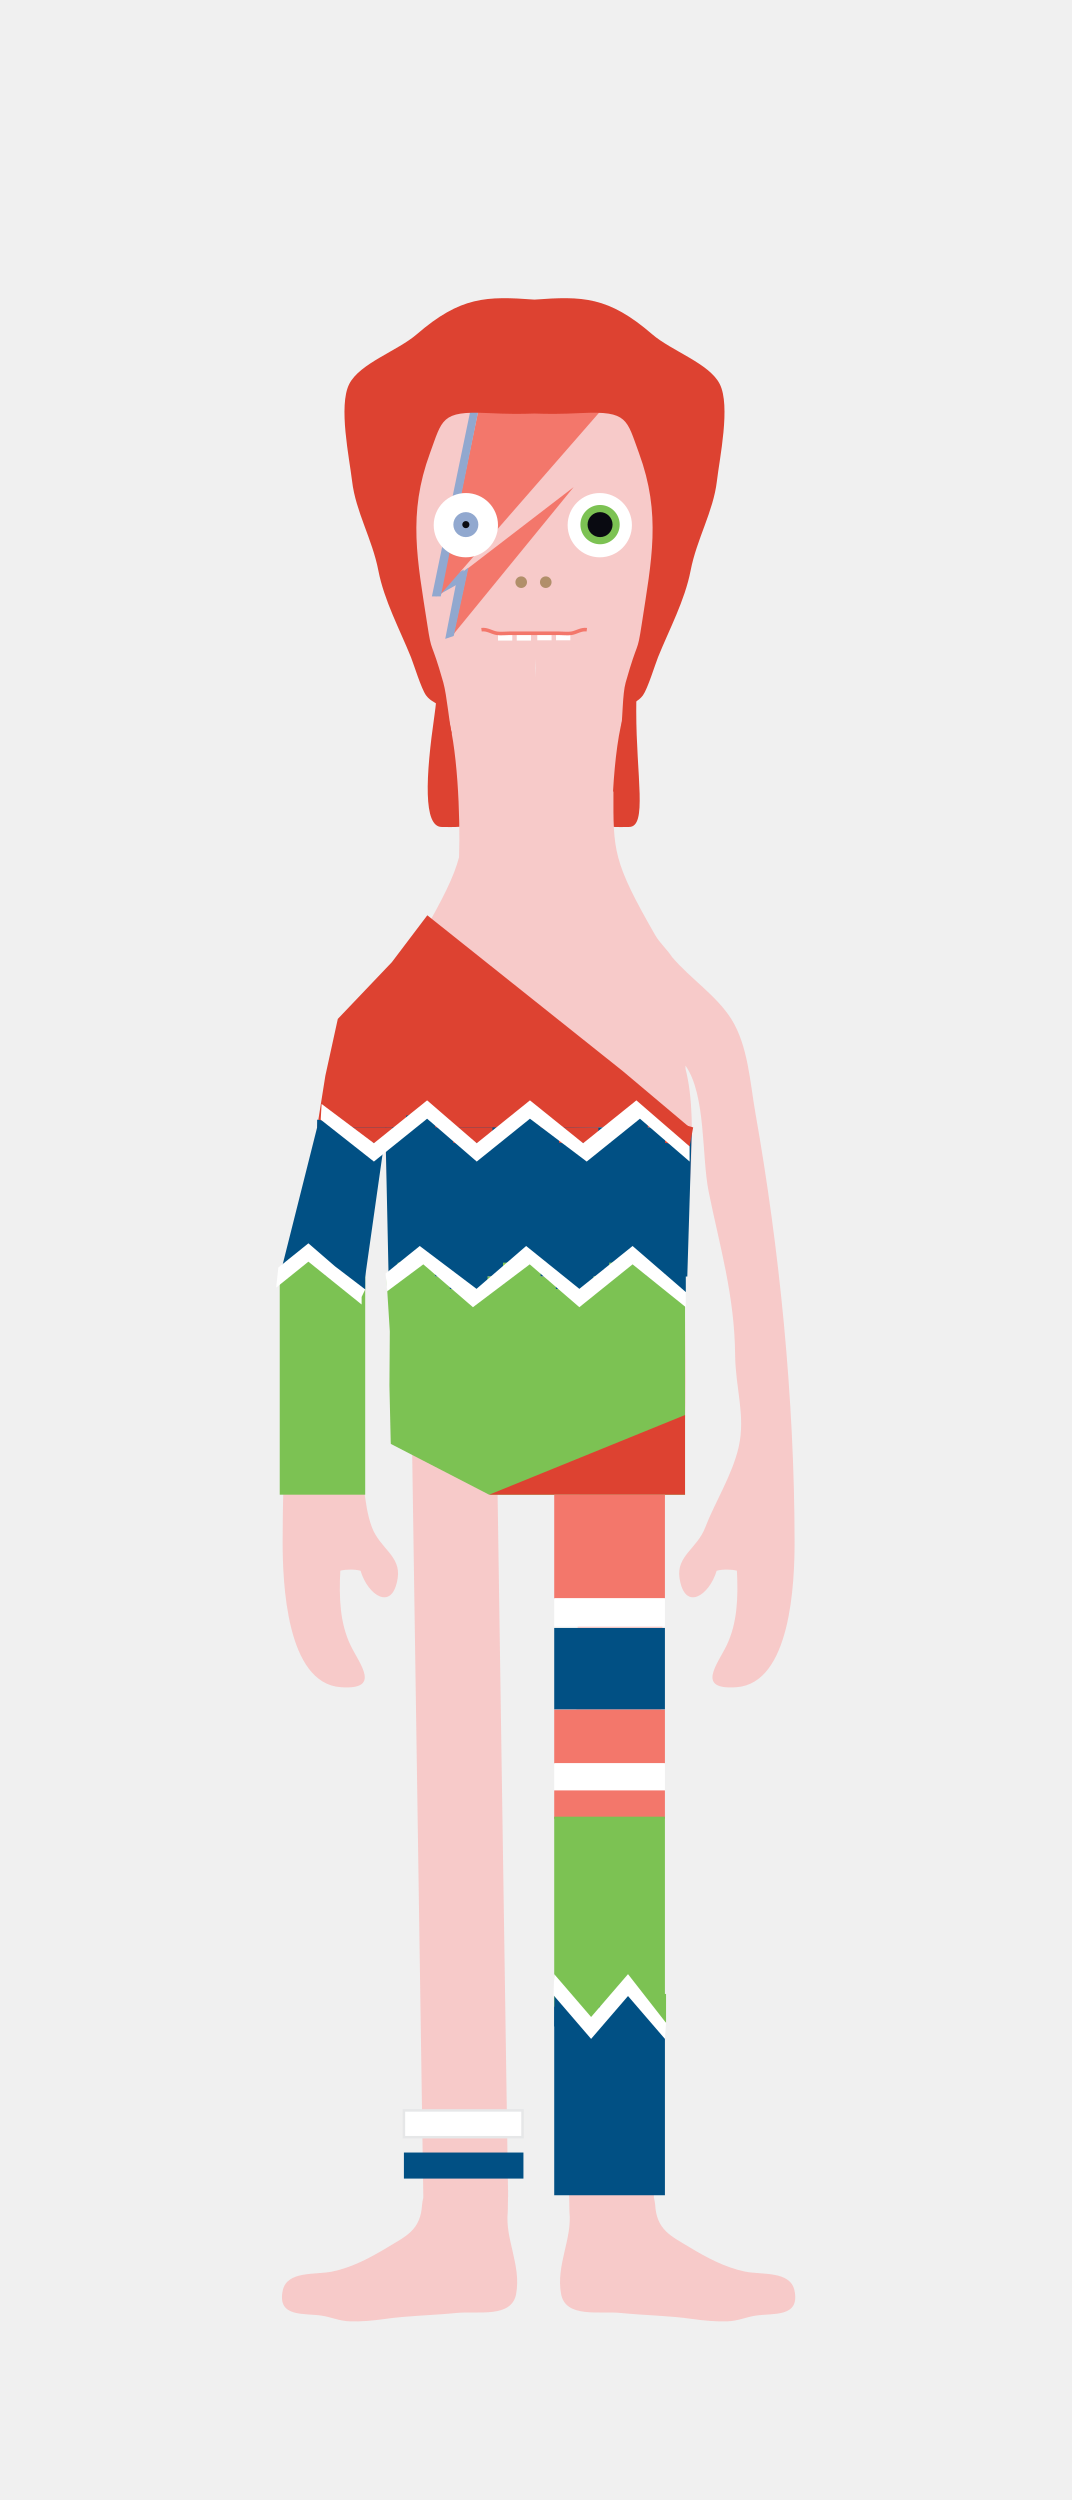
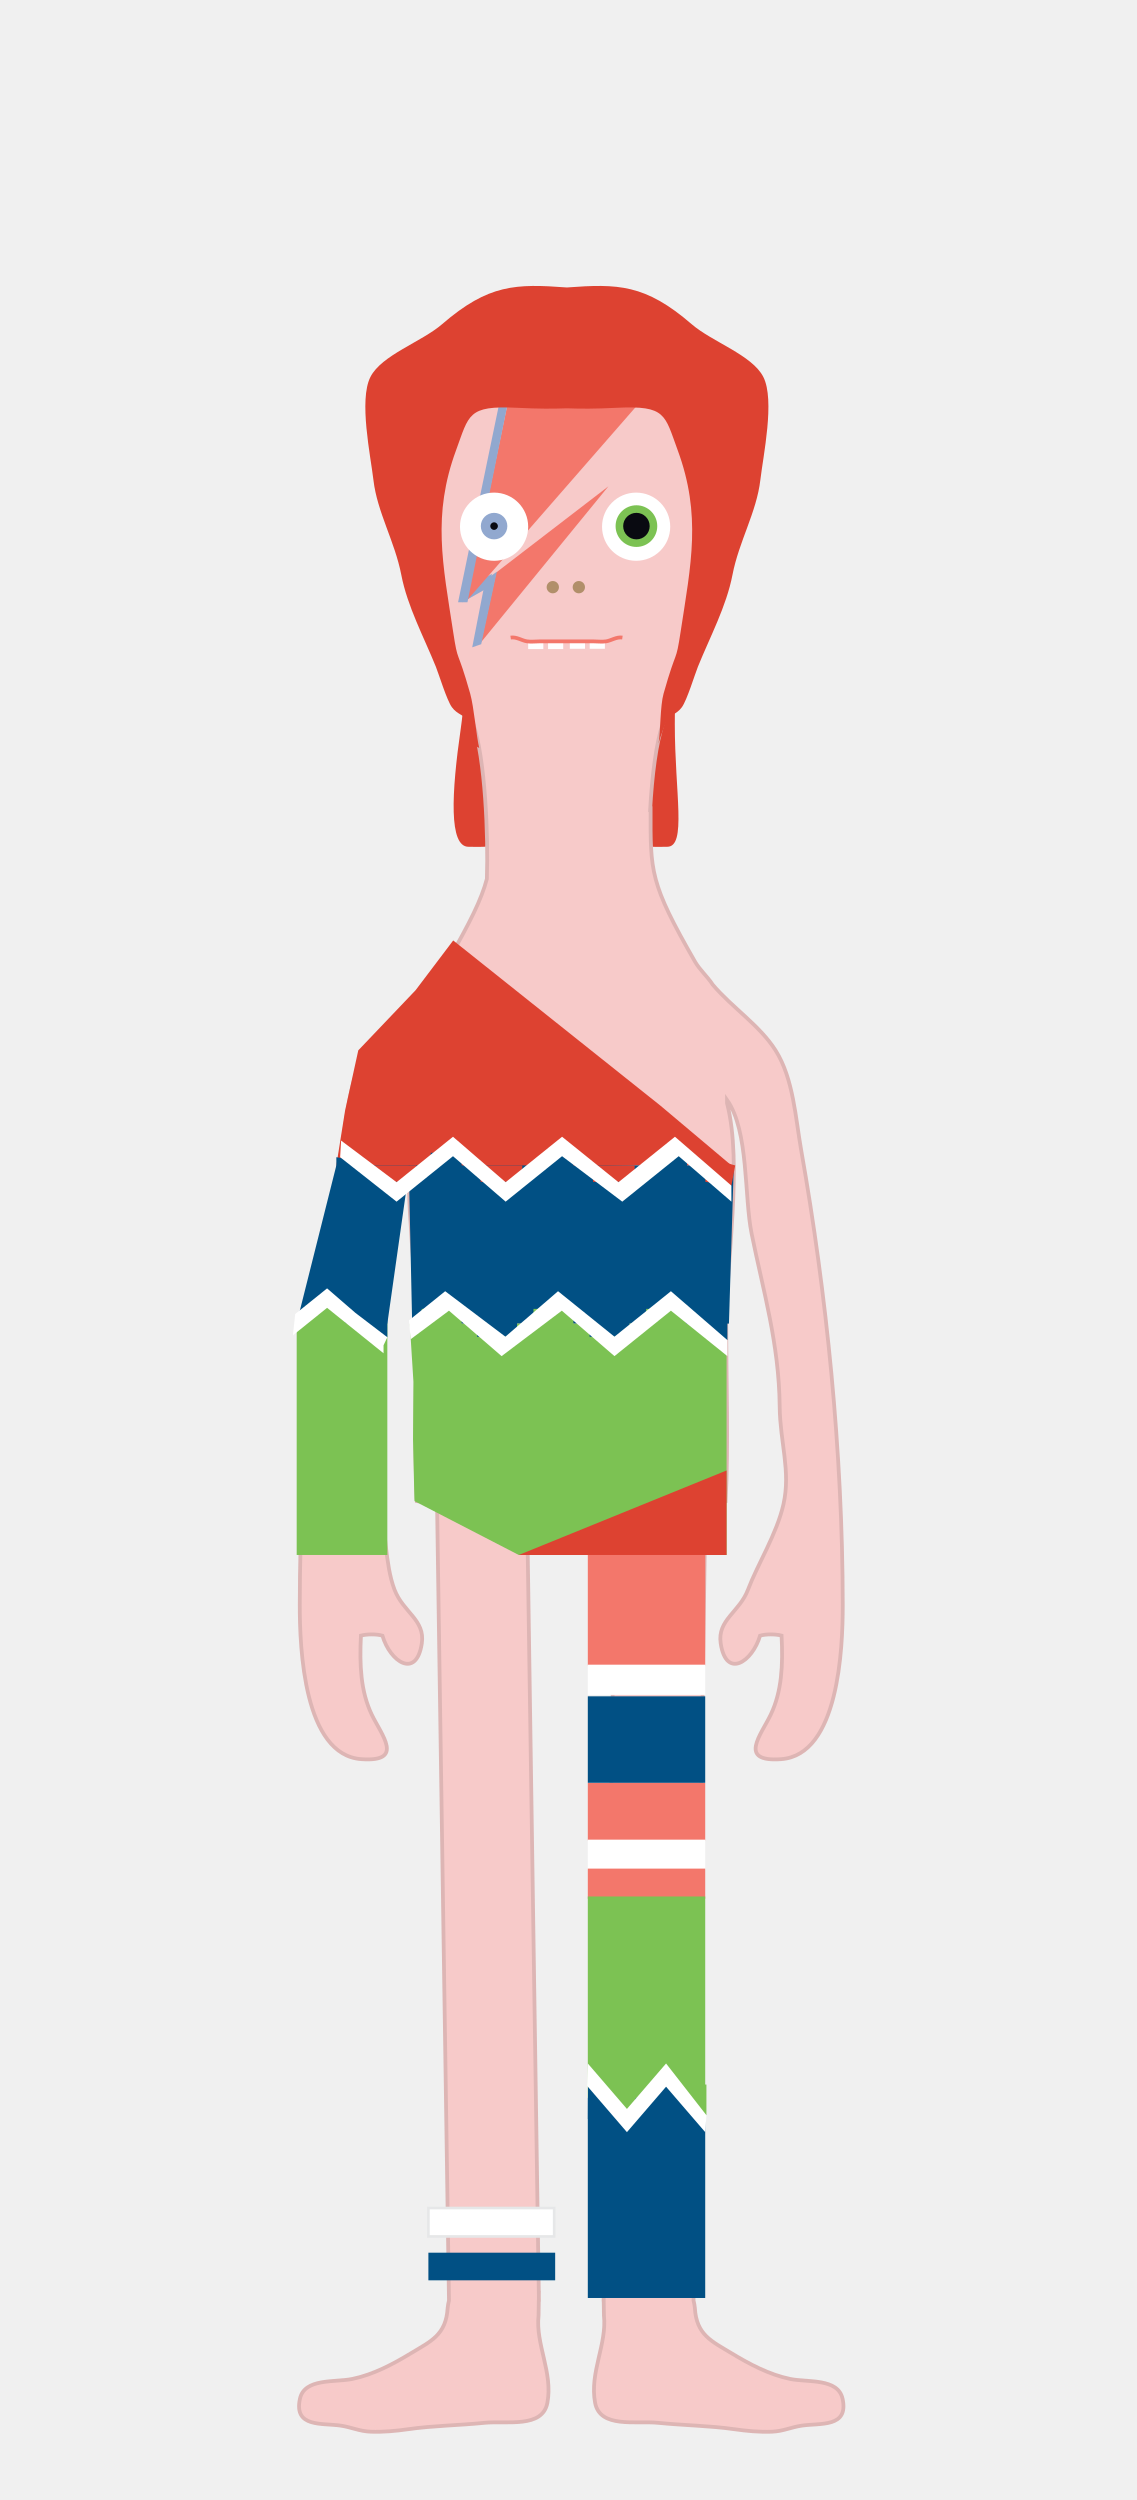
- <svg xmlns="http://www.w3.org/2000/svg" version="1.1" id="Layer_1" x="0px" y="0px" width="300px" height="700px" viewBox="0 0 300 700" enable-background="new 0 0 300 700" xml:space="preserve">
+ <svg xmlns="http://www.w3.org/2000/svg" version="1.1" id="Layer_1" x="0px" y="0px" width="300px" height="660px" viewBox="0 0 300 660" enable-background="new 0 0 300 660" xml:space="preserve">
  <g>
    <g>
      <g>
-         <path fill="#F7CAC9" d="M115.41,111.341l1.217-1.218C116.123,110.503,115.703,110.907,115.41,111.341z" />
-         <path fill="#F7CAC9" d="M116.91,109.841l-0.283,0.282c0.5-0.375,1.09-0.723,1.762-1.042c0.014-0.239,0.029-0.479,0.021-0.74     L116.91,109.841z" />
-         <path fill="#F7CAC9" d="M180.025,110.124l1.219,1.218C180.949,110.907,180.531,110.503,180.025,110.124z" />
-         <path fill="#F7CAC9" d="M179.744,109.841l-1.5-1.5c-0.008,0.261,0.006,0.501,0.021,0.74c0.672,0.319,1.262,0.667,1.76,1.042     L179.744,109.841z" />
-         <polyline fill="#F3776B" points="122.031,167.011 133.298,113.075 169.679,112.4    " />
-         <polygon fill="#91A8CF" points="122.312,167.319 119.832,167.324 130.952,113.601 133.196,113.562    " />
-         <polyline fill="#F3776B" points="125.857,177.925 129.876,159.491 159.525,136.712    " />
-         <polygon fill="#91A8CF" points="125.939,178.402 123.566,179.221 127.035,161.454 130.073,159.241    " />
-         <path fill="#DD4231" d="M156.7,214.629c0,18.331,14.223,16.922,19.434,16.922c5.209,0,2.014-14.097,2.014-32.428     c0-18.332,2.1-32.021-2.014-33.956C171.245,162.869,156.7,196.297,156.7,214.629z" />
-         <path fill="#DD4231" d="M143.122,215.132c0,17.788-14.223,16.42-19.432,16.42s-4.545-13.956-2.016-31.466     c2.939-20.35-3.193-32.949,2.016-32.949S143.122,197.344,143.122,215.132z" />
-         <path fill="#F7CAC9" d="M222.443,641.304c-1.193-5.543-9.195-4.303-13.84-5.26c-5.59-1.152-10.818-3.967-15.459-6.775     c-5.246-3.174-9.303-4.842-9.701-11.965c-0.035-0.629-0.209-1.309-0.352-1.967l0.035-2.389l3.117-208.092     c1.744-0.219,3.514-0.41,5.324-0.561c0.787-15.492,0.152-31.287,0.152-46.848c0-15.91,4.387-42.156,0.215-58.217v-0.864     c5.785,8.211,4.488,25.387,6.496,35.331c3.08,15.244,7.245,29.01,7.405,45.611c0.092,9.52,2.971,17.016,1,25.822     c-1.742,7.785-6.833,15.855-9.351,22.508c-2.268,5.998-8.156,8-7.219,14.223c1.436,9.516,8.363,4.873,10.395-2.045     c1.582-0.455,4.074-0.428,5.674-0.021c0.396,7.76,0.07,14.734-2.85,20.848c-2.555,5.352-8.811,12.6,2.727,11.777     c15.191-1.082,16.287-29.188,16.273-40.777c-0.041-40.406-4.268-82.045-10.977-120.023c-1.475-8.35-2.035-18.835-6.748-26.305     c-4.146-6.571-11.523-11.363-16.596-17.358c-1.41-2.181-3.428-3.892-4.703-6.116c-11.953-20.836-11.736-23.644-11.699-40.239     l-0.117,0.047c0.502-8.744,1.561-17.609,3.404-22.809c3.361-9.487,7.646-18.492,10.869-27.449     c1.494-4.156,2.385-9.862,2.703-15.685c0.316-5.823,0.062-11.763-0.73-16.388c-0.893-5.206,0.443-14.911-1.379-19.977     c-1.736-4.826-6.328-5.452-6.623-10.26c-3.217-1.525-8.227-2.398-13.287-2.484c-7.086-0.123-14.244,1.294-16.652,4.587     c-2.406-3.292-9.564-4.709-16.65-4.587c-5.061,0.086-10.07,0.958-13.287,2.484c-0.297,4.808-4.887,5.434-6.623,10.26     c-1.822,5.066-0.486,14.771-1.379,19.977c-0.793,4.625-1.047,10.565-0.73,16.388c0.318,5.822,1.209,11.528,2.703,15.685     c3.223,8.957,7.508,17.962,10.869,27.449c3.275,9.241,4.074,30.053,3.68,41.192c-1.426,5.407-4.357,11.326-10.371,21.808     c-1.275,2.225-3.293,3.936-4.703,6.116c-5.072,5.996-12.449,10.787-16.596,17.358c-4.713,7.47-5.273,17.955-6.748,26.305     c-6.709,37.979-10.936,79.617-10.977,120.023c-0.014,11.59,1.082,39.695,16.273,40.777c11.537,0.822,5.281-6.426,2.727-11.777     c-2.92-6.113-3.246-13.088-2.85-20.848c1.6-0.406,4.092-0.434,5.674,0.021c2.031,6.918,8.959,11.561,10.395,2.045     c0.938-6.223-4.951-8.225-7.219-14.223c-2.518-6.652-2.264-16.188-4.006-23.973c-1.971-8.807,0.862-18.354,0.954-27.873     c0.16-16.602-0.974-26.852,2.106-42.096c2.008-9.943,0.711-27.119,6.496-35.331v0.864c-4.172,16.061,0.215,42.307,0.215,58.217     c0,15.561-0.635,31.355,0.152,46.848c1.811,0.15,3.58,0.342,5.324,0.561l3.117,208.092l0.035,2.389     c-0.143,0.658-0.316,1.338-0.352,1.967c-0.398,7.123-4.455,8.791-9.701,11.965c-4.641,2.809-9.869,5.623-15.459,6.775     c-4.645,0.957-12.646-0.283-13.84,5.26c-1.65,7.67,5.926,6.322,10.852,7.076c2.783,0.426,4.879,1.475,7.816,1.592     c3.256,0.129,6.75-0.205,9.908-0.658c6.578-0.943,13.289-0.998,20.1-1.684c5.936-0.598,15.379,1.533,16.658-5.301     c1.5-8.014-3.166-15.459-2.334-23.025l0.066-4.193h0.027l-0.014-0.939l0.014-0.904c-0.008,0-0.018,0-0.027-0.002l-3.066-204.719     c3.023,0.375,6.146,0.658,9.42,0.799v0.104c0.039,0,0.08,0,0.119,0c0.711,0,1.396-0.023,2.092-0.039     c0.695,0.016,1.381,0.039,2.092,0.039c0.039,0,0.08,0,0.119,0v-0.104c3.273-0.141,6.396-0.424,9.42-0.799l-3.066,204.719     c-0.01,0.002-0.02,0.002-0.027,0.002l0.014,0.904l-0.014,0.939h0.027l0.066,4.193c0.832,7.566-3.834,15.012-2.334,23.025     c1.279,6.834,10.723,4.703,16.658,5.301c6.811,0.686,13.521,0.74,20.1,1.684c3.158,0.453,6.652,0.787,9.908,0.658     c2.938-0.117,5.033-1.166,7.816-1.592C216.518,647.626,224.094,648.974,222.443,641.304z M149.951,189.662     c-0.07-1.721-0.066-3.454,0-5.202C150.018,186.208,150.021,187.941,149.951,189.662z" />
+         <path fill="#F7CAC9" d="M115.41,103.341l1.217-1.218C116.123,102.503,115.703,102.907,115.41,103.341z" />
+         <path fill="#F7CAC9" d="M116.91,101.841l-0.283,0.282c0.5-0.375,1.09-0.723,1.762-1.042c0.014-0.239,0.029-0.479,0.021-0.74     L116.91,101.841z" />
+         <path fill="#F7CAC9" d="M180.025,102.124l1.219,1.218C180.949,102.907,180.531,102.503,180.025,102.124z" />
+         <path fill="#F7CAC9" d="M179.744,101.841l-1.5-1.5c-0.008,0.261,0.006,0.501,0.021,0.74c0.672,0.319,1.262,0.667,1.76,1.042     L179.744,101.841z" />
+         <polyline fill="#F3776B" points="122.031,159.011 133.298,105.075 169.679,104.4    " />
+         <polygon fill="#91A8CF" points="122.312,159.319 119.832,159.324 130.952,105.601 133.196,105.562    " />
+         <polyline fill="#F3776B" points="125.857,169.925 129.876,151.491 159.525,128.712    " />
+         <polygon fill="#91A8CF" points="125.939,170.402 123.566,171.221 127.035,153.454 130.073,151.241    " />
+         <path fill="#DD4231" d="M156.7,206.629c0,18.331,14.223,16.922,19.434,16.922c5.209,0,2.014-14.097,2.014-32.428     c0-18.332,2.1-32.021-2.014-33.956C171.245,154.869,156.7,188.297,156.7,206.629z" />
+         <path fill="#DD4231" d="M143.122,207.132c0,17.788-14.223,16.42-19.432,16.42s-4.545-13.956-2.016-31.466     c2.939-20.35-3.193-32.949,2.016-32.949S143.122,189.344,143.122,207.132z" />
+         <path fill="#F7CAC9" stroke="#DDB5B4" stroke-miterlimit="10" d="M222.443,633.304c-1.193-5.543-9.195-4.303-13.84-5.26     c-5.59-1.152-10.818-3.967-15.459-6.775c-5.246-3.174-9.303-4.842-9.701-11.965c-0.035-0.629-0.209-1.309-0.352-1.967     l0.035-2.389l3.117-208.092c1.744-0.219,3.514-0.41,5.324-0.561c0.787-15.492,0.152-31.287,0.152-46.848     c0-15.91,4.387-42.156,0.215-58.217v-0.864c5.785,8.211,4.488,25.387,6.496,35.331c3.08,15.244,7.245,29.01,7.405,45.611     c0.092,9.52,2.971,17.016,1,25.822c-1.742,7.785-6.833,15.855-9.351,22.508c-2.268,5.998-8.156,8-7.219,14.223     c1.436,9.516,8.363,4.873,10.395-2.045c1.582-0.455,4.074-0.428,5.674-0.021c0.396,7.76,0.07,14.734-2.85,20.848     c-2.555,5.352-8.811,12.6,2.727,11.777c15.191-1.082,16.287-29.188,16.273-40.777c-0.041-40.406-4.268-82.045-10.977-120.023     c-1.475-8.35-2.035-18.835-6.748-26.305c-4.146-6.571-11.523-11.363-16.596-17.358c-1.41-2.181-3.428-3.892-4.703-6.116     c-11.953-20.836-11.736-23.644-11.699-40.239l-0.117,0.047c0.502-8.744,1.561-17.609,3.404-22.809     c3.361-9.487,7.646-18.492,10.869-27.449c1.494-4.156,2.385-9.862,2.703-15.685c0.316-5.823,0.062-11.763-0.73-16.388     c-0.893-5.206,0.443-14.911-1.379-19.977c-1.736-4.826-6.328-5.452-6.623-10.26c-3.217-1.525-8.227-2.398-13.287-2.484     c-7.086-0.123-14.244,1.294-16.652,4.587c-2.406-3.292-9.564-4.709-16.65-4.587c-5.061,0.086-10.07,0.958-13.287,2.484     c-0.297,4.808-4.887,5.434-6.623,10.26c-1.822,5.066-0.486,14.771-1.379,19.977c-0.793,4.625-1.047,10.565-0.73,16.388     c0.318,5.822,1.209,11.528,2.703,15.685c3.223,8.957,7.508,17.962,10.869,27.449c3.275,9.241,4.074,30.053,3.68,41.192     c-1.426,5.407-4.357,11.326-10.371,21.808c-1.275,2.225-3.293,3.936-4.703,6.116c-5.072,5.996-12.449,10.787-16.596,17.358     c-4.713,7.47-5.273,17.955-6.748,26.305c-6.709,37.979-10.936,79.617-10.977,120.023c-0.014,11.59,1.082,39.695,16.273,40.777     c11.537,0.822,5.281-6.426,2.727-11.777c-2.92-6.113-3.246-13.088-2.85-20.848c1.6-0.406,4.092-0.434,5.674,0.021     c2.031,6.918,8.959,11.561,10.395,2.045c0.938-6.223-4.951-8.225-7.219-14.223c-2.518-6.652-2.264-16.188-4.006-23.973     c-1.971-8.807,0.862-18.354,0.954-27.873c0.16-16.602-0.974-26.852,2.106-42.096c2.008-9.943,0.711-27.119,6.496-35.331v0.864     c-4.172,16.061,0.215,42.307,0.215,58.217c0,15.561-0.635,31.355,0.152,46.848c1.811,0.15,3.58,0.342,5.324,0.561l3.117,208.092     l0.035,2.389c-0.143,0.658-0.316,1.338-0.352,1.967c-0.398,7.123-4.455,8.791-9.701,11.965     c-4.641,2.809-9.869,5.623-15.459,6.775c-4.645,0.957-12.646-0.283-13.84,5.26c-1.65,7.67,5.926,6.322,10.852,7.076     c2.783,0.426,4.879,1.475,7.816,1.592c3.256,0.129,6.75-0.205,9.908-0.658c6.578-0.943,13.289-0.998,20.1-1.684     c5.936-0.598,15.379,1.533,16.658-5.301c1.5-8.014-3.166-15.459-2.334-23.025l0.066-4.193h0.027l-0.014-0.939l0.014-0.904     c-0.008,0-0.018,0-0.027-0.002l-3.066-204.719c3.023,0.375,6.146,0.658,9.42,0.799v0.104c0.039,0,0.08,0,0.119,0     c0.711,0,1.396-0.023,2.092-0.039c0.695,0.016,1.381,0.039,2.092,0.039c0.039,0,0.08,0,0.119,0v-0.104     c3.273-0.141,6.396-0.424,9.42-0.799l-3.066,204.719c-0.01,0.002-0.02,0.002-0.027,0.002l0.014,0.904l-0.014,0.939h0.027     l0.066,4.193c0.832,7.566-3.834,15.012-2.334,23.025c1.279,6.834,10.723,4.703,16.658,5.301c6.811,0.686,13.521,0.74,20.1,1.684     c3.158,0.453,6.652,0.787,9.908,0.658c2.938-0.117,5.033-1.166,7.816-1.592C216.518,639.626,224.094,640.974,222.443,633.304z" />
      </g>
-       <circle fill="#B18F6A" cx="145.938" cy="163.013" r="1.625" />
-       <circle fill="#B18F6A" cx="152.812" cy="163.013" r="1.625" />
-       <rect x="139.438" y="177.356" fill="#FFFFFF" width="4" height="2" />
-       <rect x="144.688" y="177.356" fill="#FFFFFF" width="4" height="2" />
-       <rect x="155.688" y="177.28" fill="#FFFFFF" width="4" height="2" />
-       <rect x="150.438" y="177.28" fill="#FFFFFF" width="4" height="2" />
-       <path fill="none" stroke="#F3776B" stroke-miterlimit="10" d="M164.312,176.318c-1.615-0.225-2.867,0.771-4.306,1    c-1.083,0.173-2.345,0-3.444,0c-2.5,0-5,0-7.5,0h1c-2.5,0-5,0-7.5,0c-1.1,0-2.361,0.173-3.444,0c-1.438-0.229-2.69-1.225-4.306-1" />
+       <circle fill="#B18F6A" cx="145.938" cy="155.013" r="1.625" />
+       <circle fill="#B18F6A" cx="152.812" cy="155.013" r="1.625" />
+       <rect x="139.438" y="169.356" fill="#FFFFFF" width="4" height="2" />
+       <rect x="144.688" y="169.356" fill="#FFFFFF" width="4" height="2" />
+       <rect x="155.688" y="169.28" fill="#FFFFFF" width="4" height="2" />
+       <rect x="150.438" y="169.28" fill="#FFFFFF" width="4" height="2" />
+       <path fill="none" stroke="#F3776B" stroke-miterlimit="10" d="M164.312,168.318c-1.615-0.225-2.867,0.771-4.306,1    c-1.083,0.173-2.345,0-3.444,0c-2.5,0-5,0-7.5,0h1c-2.5,0-5,0-7.5,0c-1.1,0-2.361,0.173-3.444,0c-1.438-0.229-2.69-1.225-4.306-1" />
    </g>
-     <polygon fill="#DD4231" points="193.089,315.669 166.587,315.669 140.942,316.294 115.337,316.294 88.796,315.669 91.097,301.208    94.587,285.295 109.712,269.42 119.647,256.282 137.161,270.244 155.804,285.105 174.446,299.966  " />
-     <polygon fill="#015084" points="192.441,357.437 108.81,357.437 107.905,315.669 193.72,315.669  " />
-     <polygon fill="#7CC253" points="191.811,418.515 171.419,418.515 151.028,418.515 136.951,418.515 109.432,404.296    109.396,403.554 109.04,387.976 109.147,372.798 108.179,357.437 130.638,357.448 151.028,357.448 171.419,357.448    191.811,357.448 191.811,372.714 191.811,387.981 191.811,403.249  " />
-     <polygon fill="#DD4231" points="191.811,396.202 136.951,418.515 191.811,418.515  " />
-     <rect x="155.181" y="418.515" fill="#F3776B" width="30.995" height="29.16" />
-     <rect x="155.181" y="447.476" fill="#FFFFFF" width="30.995" height="7.977" />
-     <rect x="155.181" y="455.831" fill="#015084" width="30.995" height="22.826" />
-     <rect x="155.181" y="478.712" fill="#F3776B" width="30.995" height="15.156" />
-     <rect x="155.181" y="493.669" fill="#FFFFFF" width="30.995" height="7.979" />
-     <rect x="155.181" y="501.313" fill="#F3776B" width="30.995" height="7.979" />
-     <rect x="155.181" y="508.671" fill="#7CC253" width="30.995" height="53.152" />
-     <rect x="155.181" y="561.823" fill="#015084" width="30.995" height="52.846" />
-     <polygon fill="#015084" points="102.256,357.448 78.326,357.323 88.796,315.669 108.179,315.669  " />
-     <rect x="78.326" y="357.323" fill="#7CC253" width="23.93" height="61.191" />
-     <line fill="#91A8CF" x1="107.88" y1="315.669" x2="102.88" y2="320.003" />
-     <rect x="98.88" y="315.669" fill="#DD4231" width="11" height="4.334" />
-     <rect x="126.88" y="315.669" fill="#DD4231" width="11" height="4.334" />
-     <rect x="156.546" y="315.669" fill="#DD4231" width="11" height="4.334" />
-     <rect x="143.213" y="312.503" fill="#015084" width="8.167" height="4.332" />
-     <rect x="173.213" y="312.335" fill="#015084" width="8.167" height="4.334" />
-     <rect x="113.713" y="312.335" fill="#015084" width="8.167" height="4.334" />
-     <polygon fill="#015084" points="95.963,317.837 88.796,317.837 88.796,313.503 95.963,314.681  " />
-     <polygon fill="#DD4231" points="193.089,321.003 186.213,320.003 186.213,313.503 194.089,315.669  " />
+     <polygon fill="#DD4231" points="193.089,307.669 166.587,307.669 140.942,308.294 115.337,308.294 88.796,307.669 91.097,293.208    94.587,277.295 109.712,261.42 119.647,248.282 137.161,262.244 155.804,277.105 174.446,291.966  " />
+     <polygon fill="#015084" points="192.441,349.437 108.81,349.437 107.905,307.669 193.72,307.669  " />
+     <polygon fill="#7CC253" points="191.811,410.515 171.419,410.515 151.028,410.515 136.951,410.515 109.432,396.296    109.396,395.554 109.04,379.976 109.147,364.798 108.179,349.437 130.638,349.448 151.028,349.448 171.419,349.448    191.811,349.448 191.811,364.714 191.811,379.981 191.811,395.249  " />
+     <polygon fill="#DD4231" points="191.811,388.202 136.951,410.515 191.811,410.515  " />
+     <rect x="155.181" y="410.515" fill="#F3776B" width="30.995" height="29.16" />
+     <rect x="155.181" y="439.476" fill="#FFFFFF" width="30.995" height="7.977" />
+     <rect x="155.181" y="447.831" fill="#015084" width="30.995" height="22.826" />
+     <rect x="155.181" y="470.712" fill="#F3776B" width="30.995" height="15.156" />
+     <rect x="155.181" y="485.669" fill="#FFFFFF" width="30.995" height="7.979" />
+     <rect x="155.181" y="493.313" fill="#F3776B" width="30.995" height="7.979" />
+     <rect x="155.181" y="500.671" fill="#7CC253" width="30.995" height="53.152" />
+     <rect x="155.181" y="553.823" fill="#015084" width="30.995" height="52.846" />
+     <polygon fill="#015084" points="102.256,349.448 78.326,349.323 88.796,307.669 108.179,307.669  " />
+     <rect x="78.326" y="349.323" fill="#7CC253" width="23.93" height="61.191" />
+     <line fill="#91A8CF" x1="107.88" y1="307.669" x2="102.88" y2="312.003" />
+     <rect x="98.88" y="307.669" fill="#DD4231" width="11" height="4.334" />
+     <rect x="126.88" y="307.669" fill="#DD4231" width="11" height="4.334" />
+     <rect x="156.546" y="307.669" fill="#DD4231" width="11" height="4.334" />
+     <rect x="143.213" y="304.503" fill="#015084" width="8.167" height="4.332" />
+     <rect x="173.213" y="304.335" fill="#015084" width="8.167" height="4.334" />
+     <rect x="113.713" y="304.335" fill="#015084" width="8.167" height="4.334" />
+     <polygon fill="#015084" points="95.963,309.837 88.796,309.837 88.796,305.503 95.963,306.681  " />
+     <polygon fill="#DD4231" points="193.089,313.003 186.213,312.003 186.213,305.503 194.089,307.669  " />
    <g>
-       <polygon fill="#FFFFFF" points="133.485,325.237 119.591,313.237 104.692,325.237 89.796,313.503 90.051,309.112 104.692,320.101     119.591,308.101 133.485,320.101 148.385,308.101 163.279,320.101 178.184,308.101 193.089,321.003 193.089,325.237     179.184,313.237 164.279,325.237 148.385,313.237   " />
+       <polygon fill="#FFFFFF" points="133.485,317.237 119.591,305.237 104.692,317.237 89.796,305.503 90.051,301.112 104.692,312.101     119.591,300.101 133.485,312.101 148.385,300.101 163.279,312.101 178.184,300.101 193.089,313.003 193.089,317.237     179.184,305.237 164.279,317.237 148.385,305.237   " />
    </g>
-     <rect x="111.337" y="353.544" fill="#7CC253" width="10.543" height="5.5" />
-     <rect x="140.837" y="353.544" fill="#7CC253" width="10.543" height="5.5" />
-     <rect x="170.587" y="353.544" fill="#7CC253" width="10.543" height="5.5" />
-     <rect x="125.962" y="355.419" fill="#015084" width="10.543" height="5.5" />
-     <rect x="155.647" y="355.419" fill="#015084" width="10.543" height="5.5" />
-     <rect x="80.712" y="352.669" fill="#7CC253" width="10.543" height="5.5" />
-     <polygon fill="#015084" points="102.256,361.03 95.963,360.294 94.773,355.419 102.256,355.419  " />
-     <polygon fill="#FFFFFF" points="86.351,348.13 82.142,351.517 77.934,354.905 77.63,357.718 77.326,360.532 81.839,356.899    86.351,353.267 93.804,359.267 101.256,365.267 101.256,363.147 102.256,361.03 93.804,354.579  " />
-     <polygon fill="#015084" points="192.026,361.78 185.213,359.919 183.212,352.669 192.026,352.669  " />
-     <polygon fill="#FFFFFF" points="177.121,348.88 162.217,360.88 147.322,348.88 133.423,360.88 117.528,348.88 107.959,356.587    108.408,361.56 118.528,354.017 132.423,366.017 148.322,354.017 162.217,366.017 177.121,354.017 192.026,366.017 192.026,361.78     " />
-     <polygon fill="#7CC253" points="166.745,566.419 163.245,566.419 160.956,558.308 168.745,558.308  " />
-     <polygon fill="#7CC253" points="186.495,566.419 181.762,564.419 180.169,558.308 186.495,558.308  " />
-     <polygon fill="#015084" points="155.257,556.417 159.308,560.233 161.421,567.419 155.197,567.419  " />
-     <polygon fill="#015084" points="181.688,565.677 171.495,566.419 171.495,558.669 177.245,558.669  " />
+     <rect x="111.337" y="345.544" fill="#7CC253" width="10.543" height="5.5" />
+     <rect x="140.837" y="345.544" fill="#7CC253" width="10.543" height="5.5" />
+     <rect x="170.587" y="345.544" fill="#7CC253" width="10.543" height="5.5" />
+     <rect x="125.962" y="347.419" fill="#015084" width="10.543" height="5.5" />
+     <rect x="155.647" y="347.419" fill="#015084" width="10.543" height="5.5" />
+     <rect x="80.712" y="344.669" fill="#7CC253" width="10.543" height="5.5" />
+     <polygon fill="#015084" points="102.256,353.03 95.963,352.294 94.773,347.419 102.256,347.419  " />
+     <polygon fill="#FFFFFF" points="86.351,340.13 82.142,343.517 77.934,346.905 77.63,349.718 77.326,352.532 81.839,348.899    86.351,345.267 93.804,351.267 101.256,357.267 101.256,355.147 102.256,353.03 93.804,346.579  " />
+     <polygon fill="#015084" points="192.026,353.78 185.213,351.919 183.212,344.669 192.026,344.669  " />
+     <polygon fill="#FFFFFF" points="177.121,340.88 162.217,352.88 147.322,340.88 133.423,352.88 117.528,340.88 107.959,348.587    108.408,353.56 118.528,346.017 132.423,358.017 148.322,346.017 162.217,358.017 177.121,346.017 192.026,358.017 192.026,353.78     " />
+     <polygon fill="#7CC253" points="166.745,558.419 163.245,558.419 160.956,550.308 168.745,550.308  " />
+     <polygon fill="#7CC253" points="186.495,558.419 181.762,556.419 180.169,550.308 186.495,550.308  " />
+     <polygon fill="#015084" points="155.257,548.417 159.308,552.233 161.421,559.419 155.197,559.419  " />
+     <polygon fill="#015084" points="181.688,557.677 171.495,558.419 171.495,550.669 177.245,550.669  " />
    <g>
-       <polygon fill="#FFFFFF" points="165.507,570.89 154.995,558.669 155.181,552.759 165.509,564.759 175.842,552.759     186.495,566.419 186.176,570.89 175.842,558.888   " />
+       <polygon fill="#FFFFFF" points="165.507,562.89 154.995,550.669 155.181,544.759 165.509,556.759 175.842,544.759     186.495,558.419 186.176,562.89 175.842,550.888   " />
    </g>
-     <rect x="113.095" y="602.71" fill="#015084" width="33.468" height="7.295" />
-     <rect x="113.095" y="590.917" fill="#FFFFFF" stroke="#E6E7E8" stroke-width="0.697" stroke-miterlimit="10" width="33.208" height="7.5" />
-     <polygon fill="#91A8CF" points="129.116,163.013 122.031,167.011 122.031,163.747 129.876,159.491  " />
-     <circle fill="#FFFFFF" cx="167.938" cy="147.049" r="9" />
-     <polyline fill="#F3776B" points="123.131,166.682 134.397,112.746 170.778,112.071  " />
-     <polygon fill="#91A8CF" points="123.411,166.99 120.932,166.995 132.052,113.271 134.296,113.233  " />
-     <polyline fill="#F3776B" points="126.957,177.596 130.976,159.162 160.625,136.383  " />
-     <polygon fill="#91A8CF" points="127.039,178.073 124.666,178.892 128.135,161.125 131.173,158.912  " />
-     <circle fill="#FFFFFF" cx="130.438" cy="147.049" r="9" />
-     <circle fill="#91A8CF" cx="130.438" cy="146.892" r="3.5" />
-     <circle fill="#7CC253" cx="168.016" cy="146.892" r="5.5" />
-     <circle fill="#090A11" cx="168.016" cy="146.892" r="3.5" />
-     <circle fill="#090A11" cx="130.438" cy="146.892" r="1" />
+     <rect x="113.095" y="594.71" fill="#015084" width="33.468" height="7.295" />
+     <rect x="113.095" y="582.917" fill="#FFFFFF" stroke="#E6E7E8" stroke-width="0.697" stroke-miterlimit="10" width="33.208" height="7.5" />
+     <polygon fill="#91A8CF" points="129.116,155.013 122.031,159.011 122.031,155.747 129.876,151.491  " />
+     <circle fill="#FFFFFF" cx="167.938" cy="139.049" r="9" />
+     <polyline fill="#F3776B" points="123.131,158.682 134.397,104.746 170.778,104.071  " />
+     <polygon fill="#91A8CF" points="123.411,158.99 120.932,158.995 132.052,105.271 134.296,105.233  " />
+     <polyline fill="#F3776B" points="126.957,169.596 130.976,151.162 160.625,128.383  " />
+     <polygon fill="#91A8CF" points="127.039,170.073 124.666,170.892 128.135,153.125 131.173,150.912  " />
+     <circle fill="#FFFFFF" cx="130.438" cy="139.049" r="9" />
+     <circle fill="#91A8CF" cx="130.438" cy="138.892" r="3.5" />
+     <circle fill="#7CC253" cx="168.016" cy="138.892" r="5.5" />
+     <circle fill="#090A11" cx="168.016" cy="138.892" r="3.5" />
+     <circle fill="#090A11" cx="130.438" cy="138.892" r="1" />
    <g>
-       <path fill="#DD4231" d="M173.861,204.253c-0.071,0.282-0.122,0.525-0.144,0.707C173.771,204.753,173.818,204.511,173.861,204.253z    " />
-       <path fill="#DD4231" d="M201.518,107.515c-2.949-5.798-13.49-9.237-18.918-13.928c-12.291-10.621-19.514-10.687-32.944-9.695    c-13.431-0.992-20.654-0.926-32.944,9.695c-5.428,4.691-15.969,8.13-18.918,13.928c-3.105,6.105,0.043,20.79,0.792,27.212    c0.989,8.495,5.655,16.225,7.352,25.021c1.615,8.375,6.007,16.524,9.134,24.286c0.782,1.936,2.884,8.835,4.227,10.67    c1.381,1.89,3.246,2.095,3.801,3.153c0.598,1.141,2.334,5.746,2.494,7.103l0.921,0.513c-0.71-2.735-1.388-10.825-2.389-14.366    c-3.568-12.616-3.153-7.519-4.51-16.405c-2.714-17.776-5.537-30.659,0.788-47.853c3.455-9.396,3.08-11.808,15.93-11.198    c6.294,0.299,9.412,0.278,13.322,0.14c3.911,0.139,7.027,0.159,13.322-0.14c12.85-0.61,12.476,1.802,15.93,11.198    c6.325,17.194,3.502,30.076,0.788,47.853c-1.357,8.886-0.941,3.789-4.51,16.405c-0.927,3.273-0.79,9.989-1.324,13.146    c0.462-1.824,1.833-5.408,2.351-6.396c0.555-1.058,2.419-1.263,3.801-3.153c1.343-1.835,3.444-8.734,4.227-10.67    c3.128-7.761,7.52-15.911,9.134-24.286c1.697-8.796,6.363-16.526,7.353-25.021C201.475,128.305,204.623,113.62,201.518,107.515z" />
+       <path fill="#DD4231" d="M173.861,196.253c-0.071,0.282-0.122,0.525-0.144,0.707C173.771,196.753,173.818,196.511,173.861,196.253z    " />
+       <path fill="#DD4231" d="M201.518,99.515c-2.949-5.798-13.49-9.237-18.918-13.928c-12.291-10.621-19.514-10.687-32.944-9.695    c-13.431-0.992-20.653-0.926-32.944,9.695c-5.428,4.691-15.969,8.13-18.918,13.928c-3.105,6.105,0.043,20.79,0.792,27.212    c0.989,8.495,5.655,16.225,7.353,25.021c1.614,8.375,6.006,16.524,9.134,24.286c0.782,1.936,2.884,8.835,4.227,10.67    c1.382,1.89,3.246,2.095,3.801,3.153c0.598,1.141,2.335,5.746,2.494,7.103l0.921,0.513c-0.709-2.735-1.387-10.825-2.389-14.366    c-3.568-12.616-3.152-7.519-4.51-16.405c-2.714-17.776-5.537-30.659,0.788-47.853c3.454-9.396,3.08-11.808,15.93-11.198    c6.294,0.299,9.411,0.278,13.322,0.14c3.911,0.139,7.027,0.159,13.322-0.14c12.85-0.61,12.476,1.802,15.93,11.198    c6.325,17.194,3.502,30.076,0.788,47.853c-1.357,8.886-0.941,3.789-4.51,16.405c-0.927,3.273-0.79,9.989-1.324,13.146    c0.462-1.824,1.833-5.408,2.351-6.396c0.555-1.058,2.419-1.263,3.801-3.153c1.343-1.835,3.444-8.734,4.227-10.67    c3.128-7.761,7.52-15.911,9.134-24.286c1.697-8.796,6.363-16.526,7.353-25.021C201.475,120.305,204.623,105.62,201.518,99.515z" />
    </g>
  </g>
</svg>
